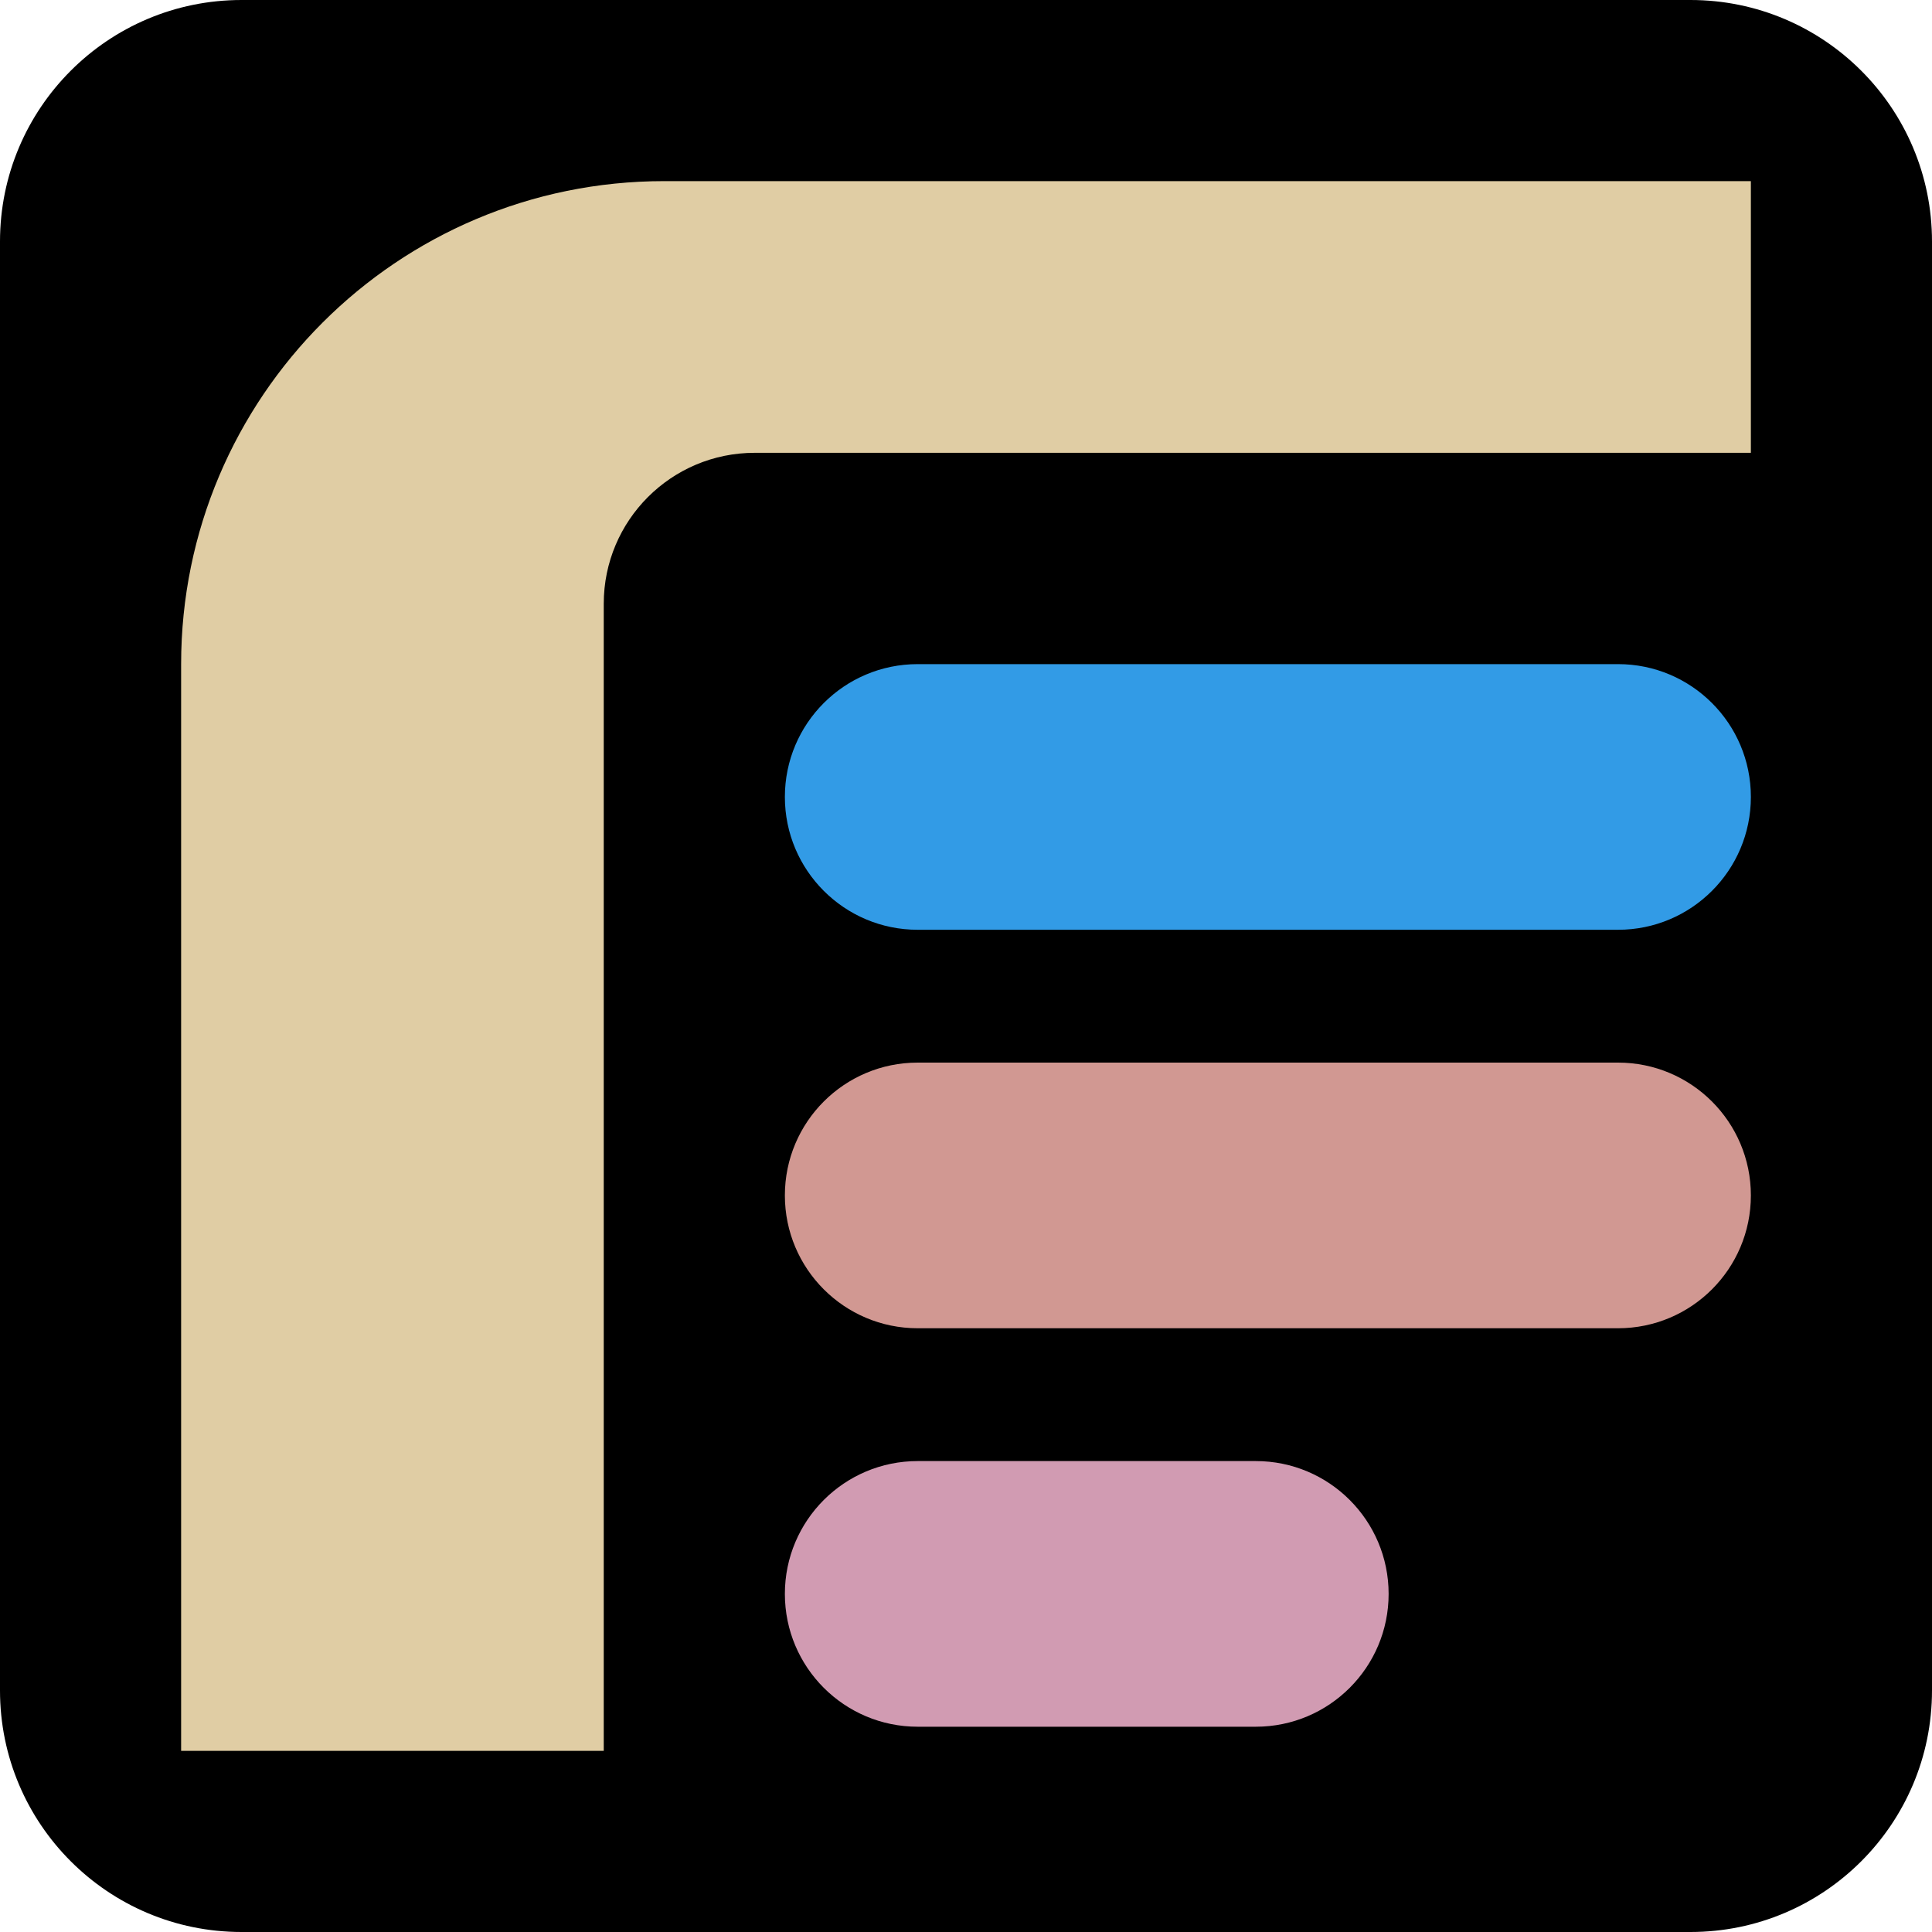
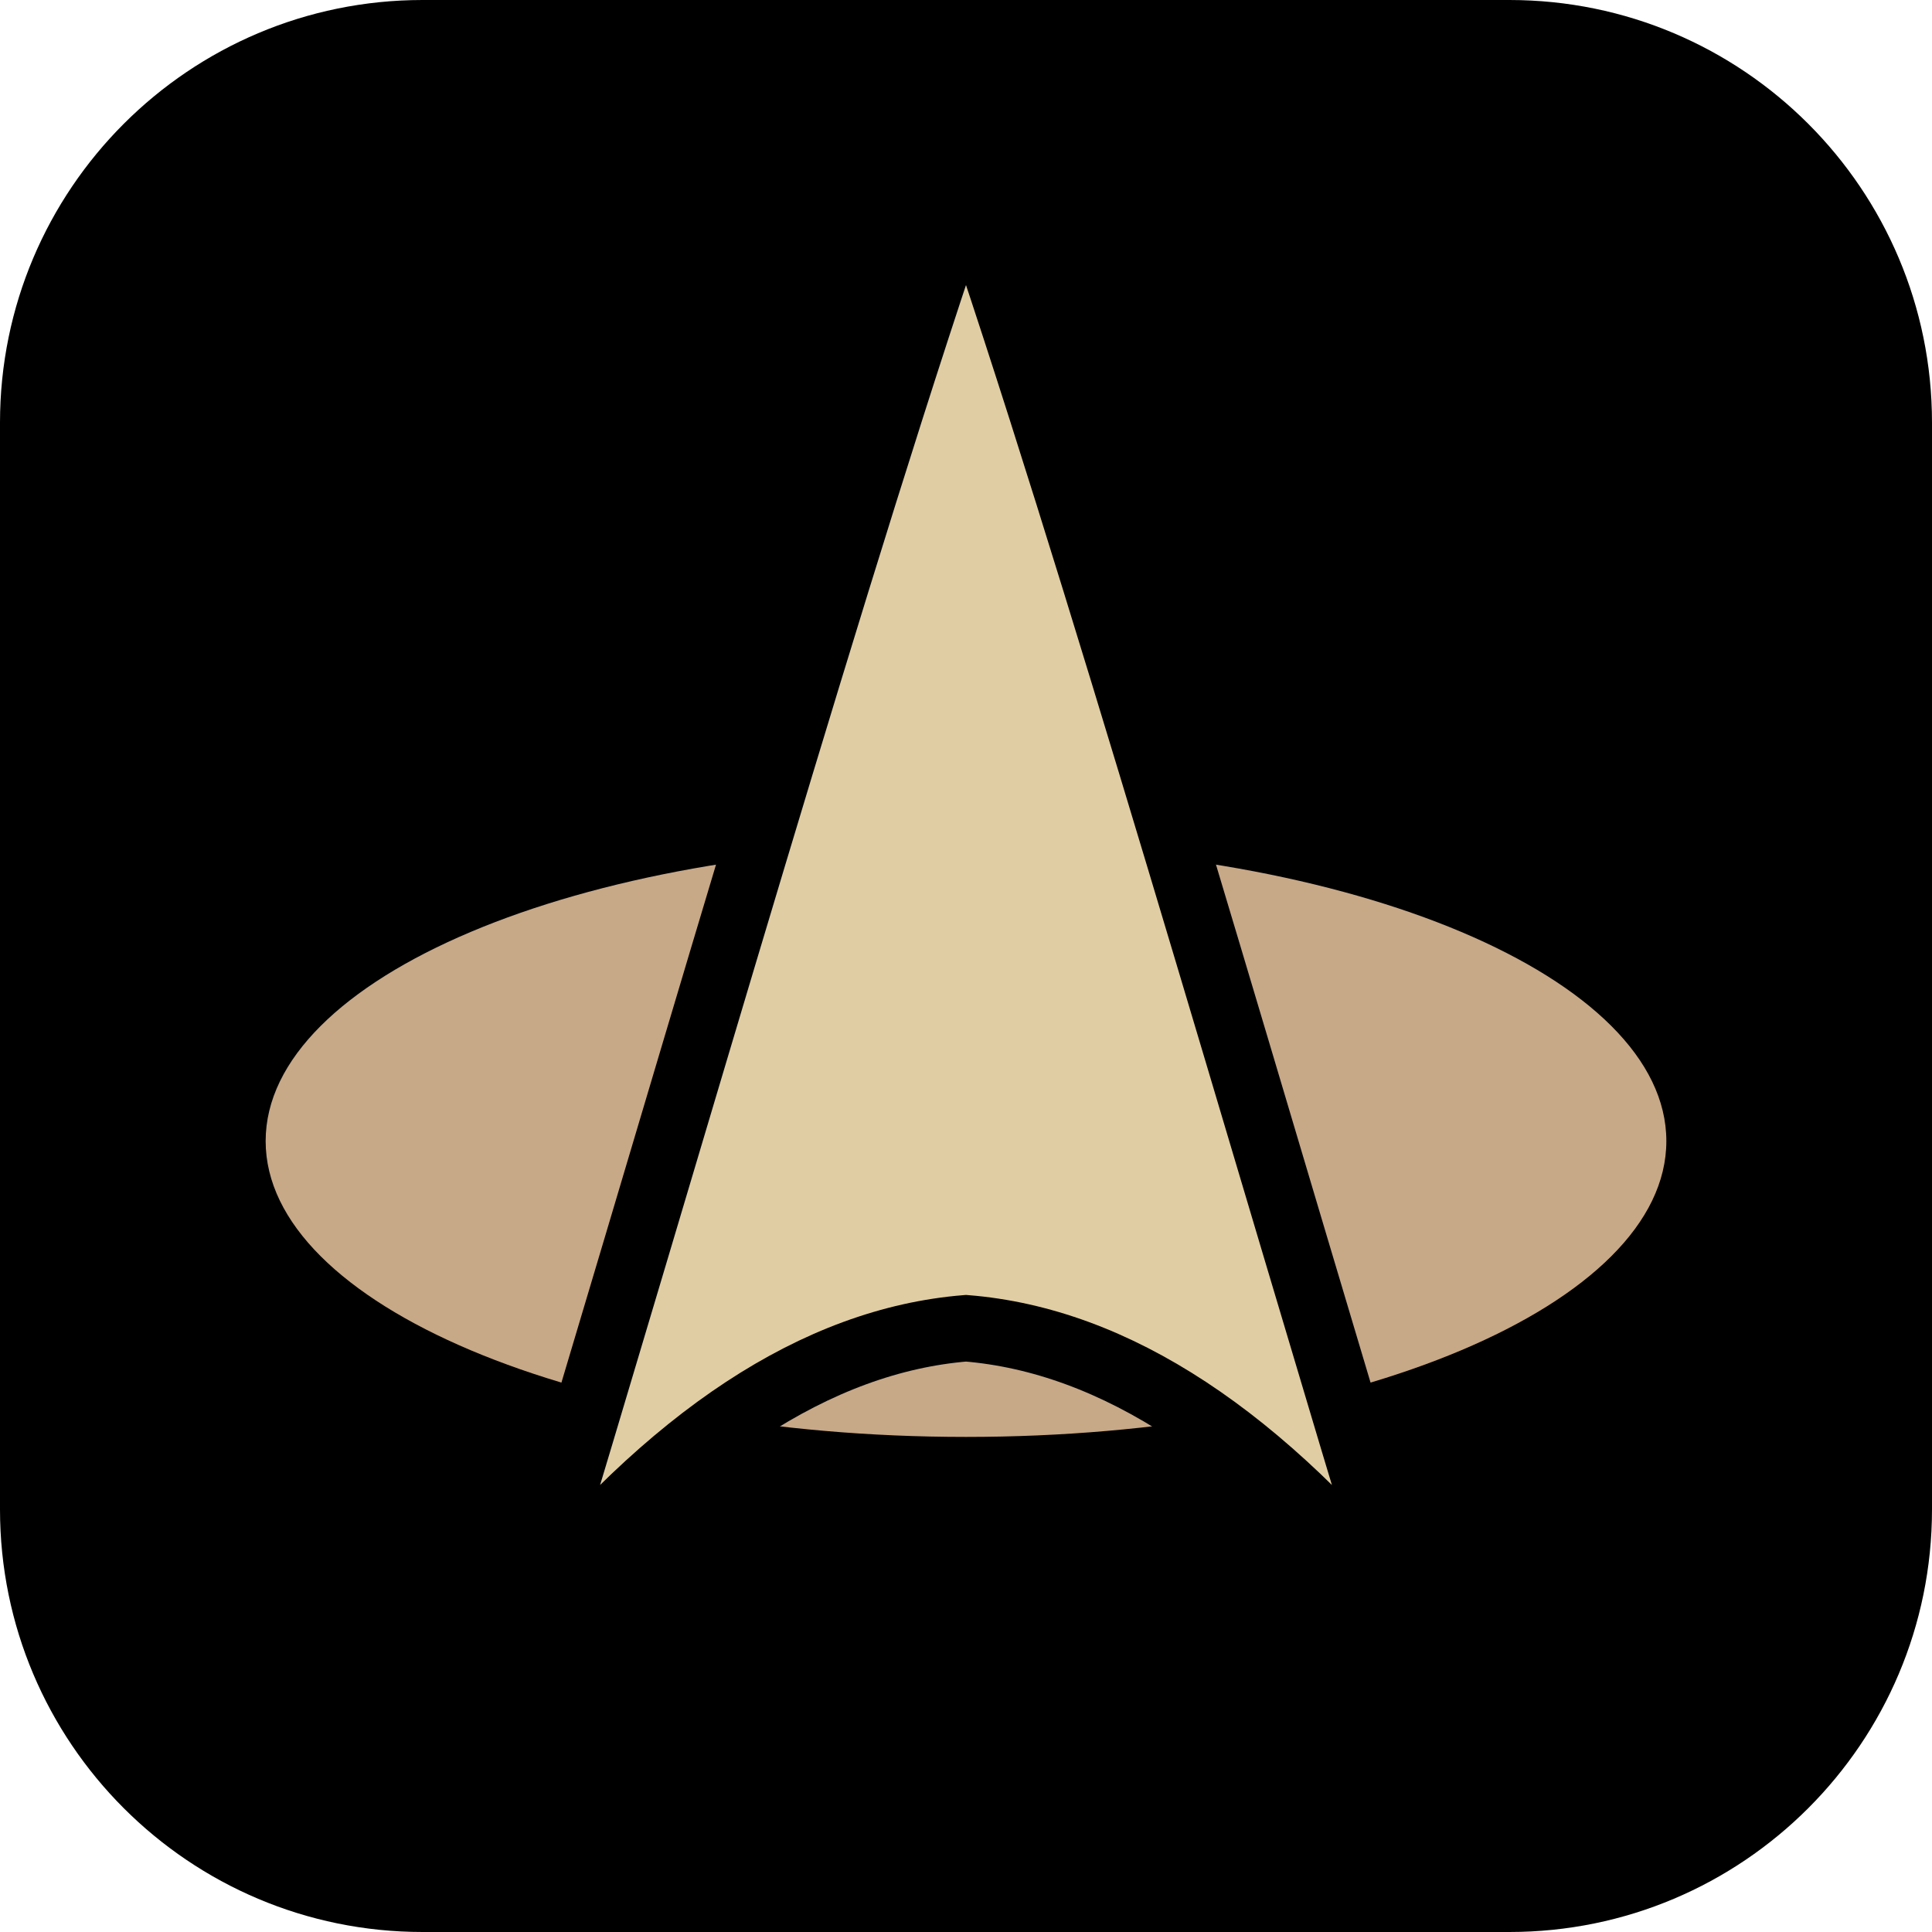
<svg xmlns="http://www.w3.org/2000/svg" viewBox="0 0 32 32" width="32" height="32">
-   <rect width="32" height="32" rx="4" fill="#000000" />
-   <path d="M3 29V11a8 8 0 0 1 8-8h18v4.5H12.5a2.5 2.5 0 0 0-2.5 2.5V29z" fill="#e0cda4" />
-   <rect x="13" y="11" width="16" height="4.4" rx="2.2" fill="#329be6" />
-   <rect x="13" y="17.6" width="16" height="4.4" rx="2.2" fill="#d19892" />
-   <rect x="13" y="24.2" width="10" height="4.4" rx="2.2" fill="#d19bb2" />
+   <rect width="32" height="32" rx="7" fill="#000" />
+   <ellipse cx="16.0" cy="18.9" rx="11.6" ry="4.9" fill="#c7a887" />
+   <path d="M16.0 3.0C18.1 9.1 20.9 18.9 23.3 26.8Q19.7 22.3 16.0 22.0Q12.3 22.3 8.7 26.8C11.1 18.9 13.9 9.1 16.0 3.0Z" fill="#e0cda4" stroke="#000" stroke-width="1.1" />
</svg>
